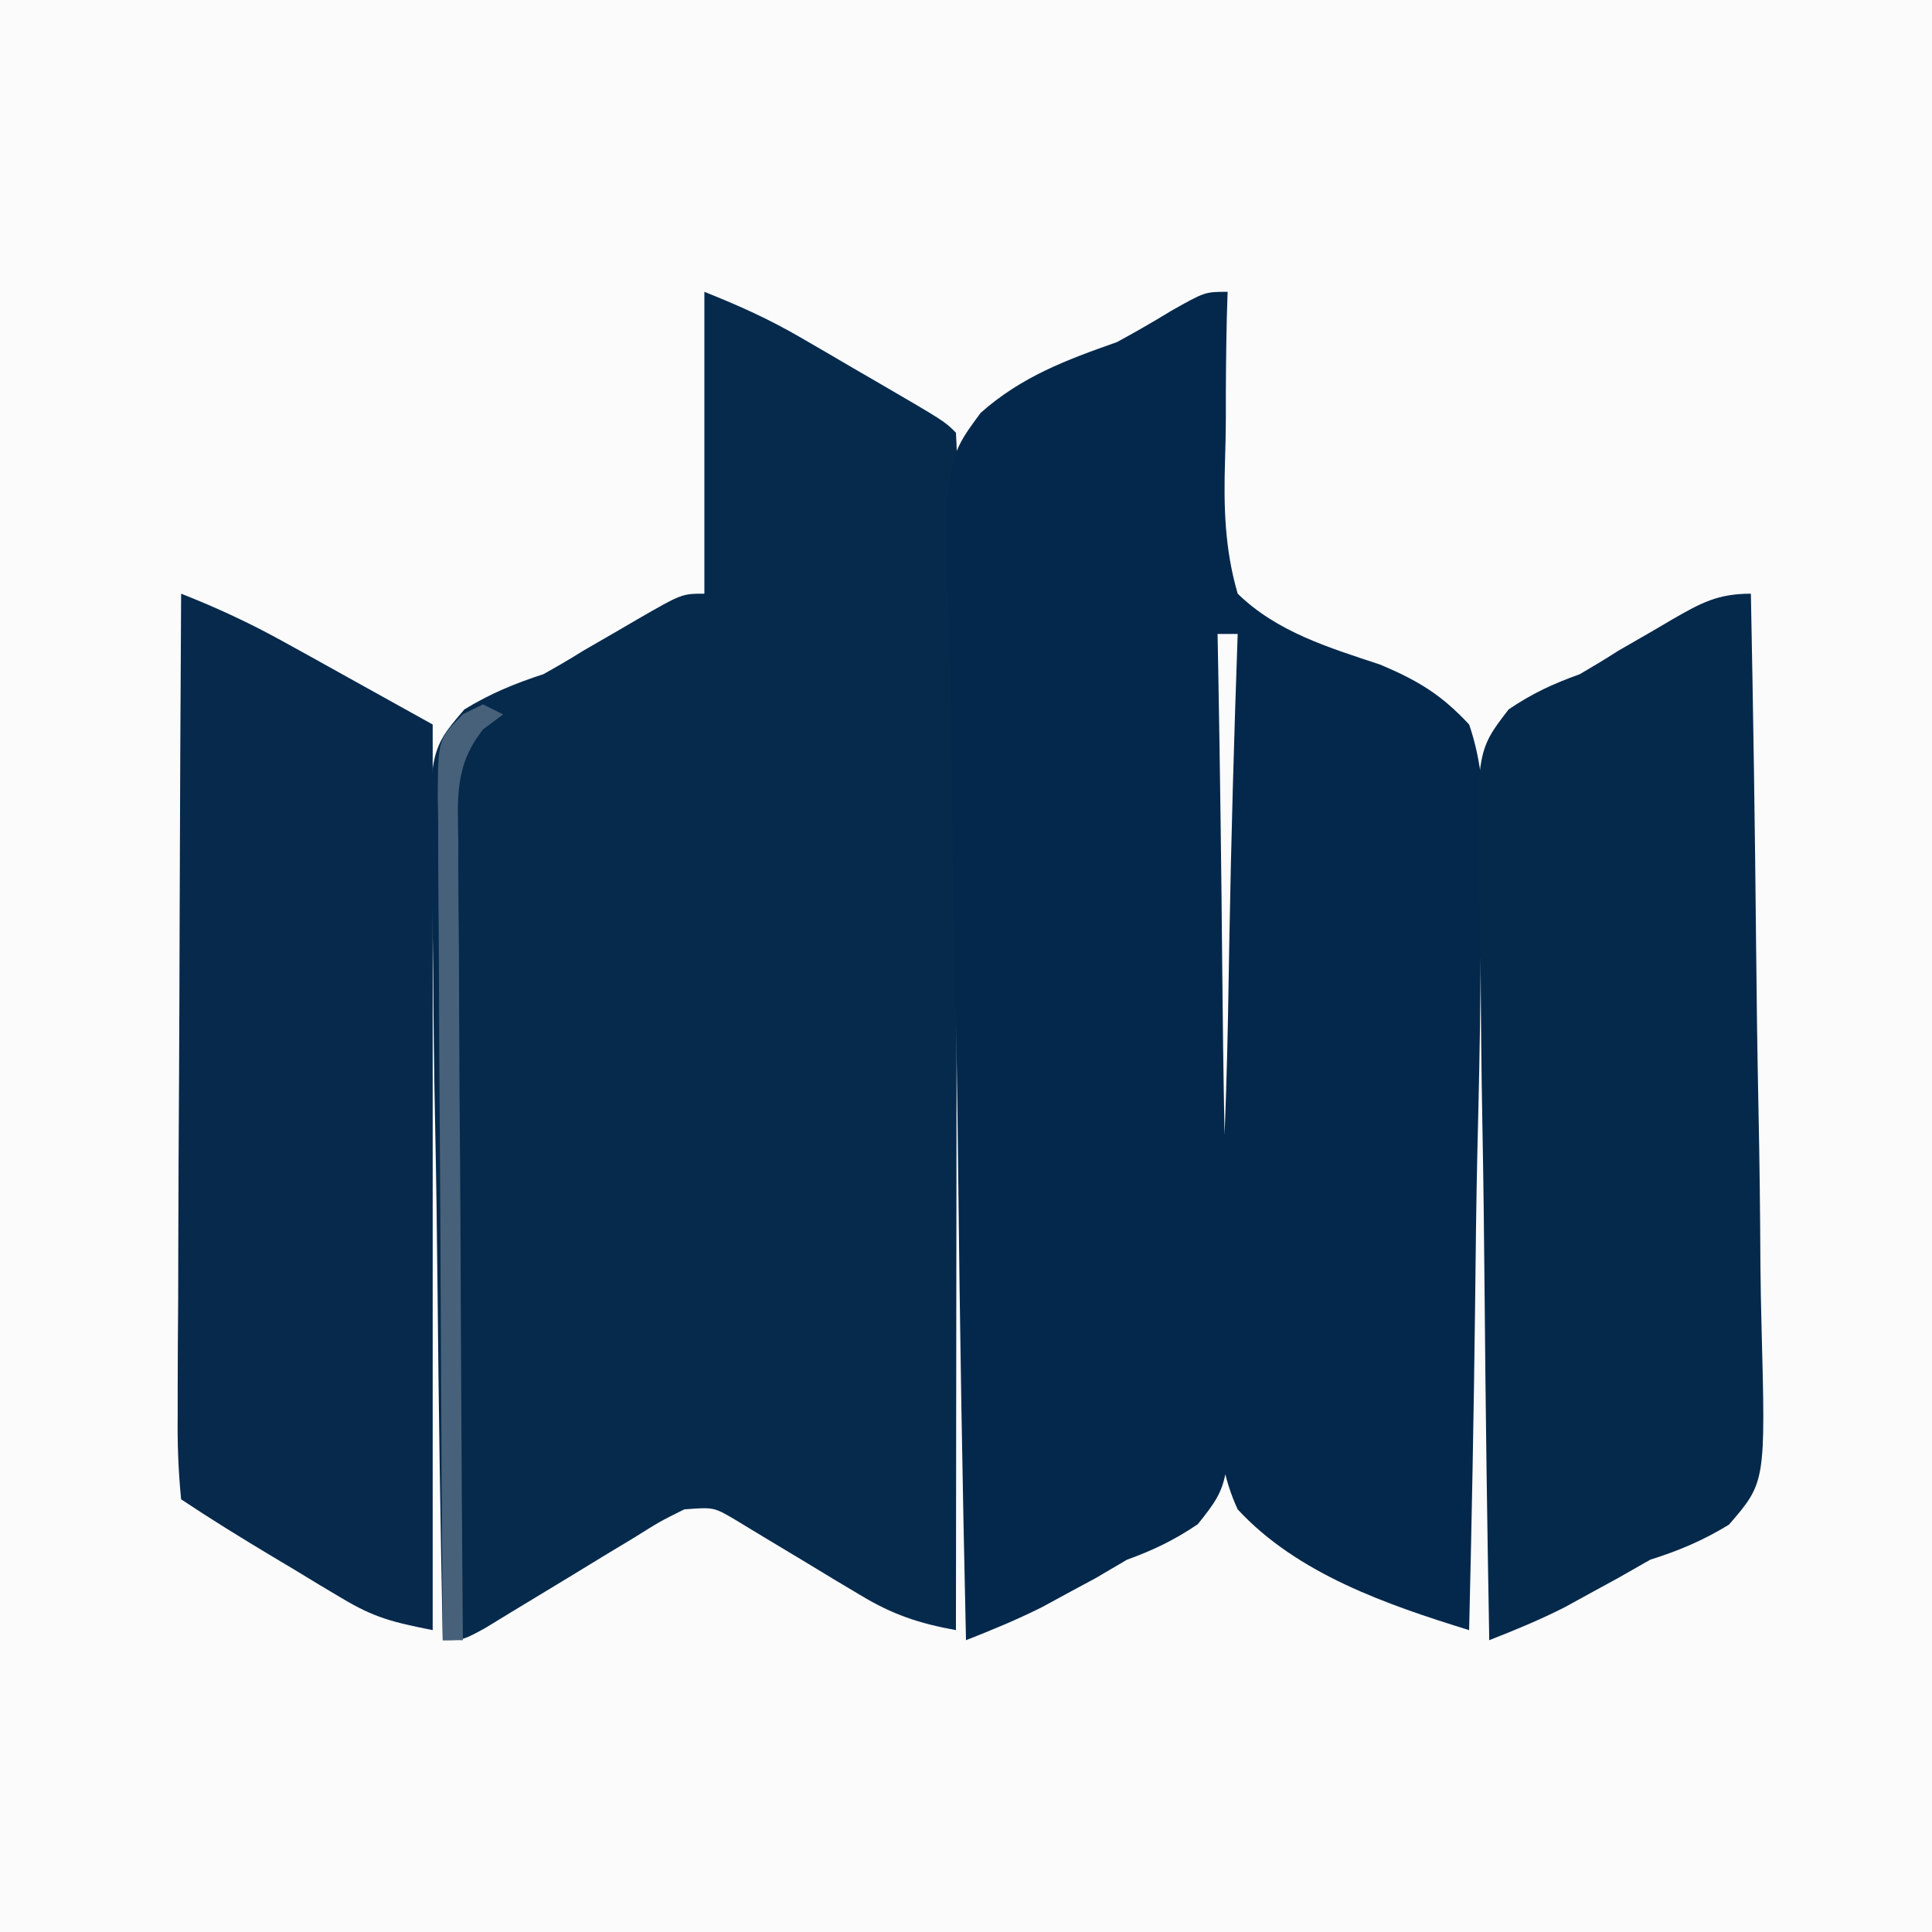
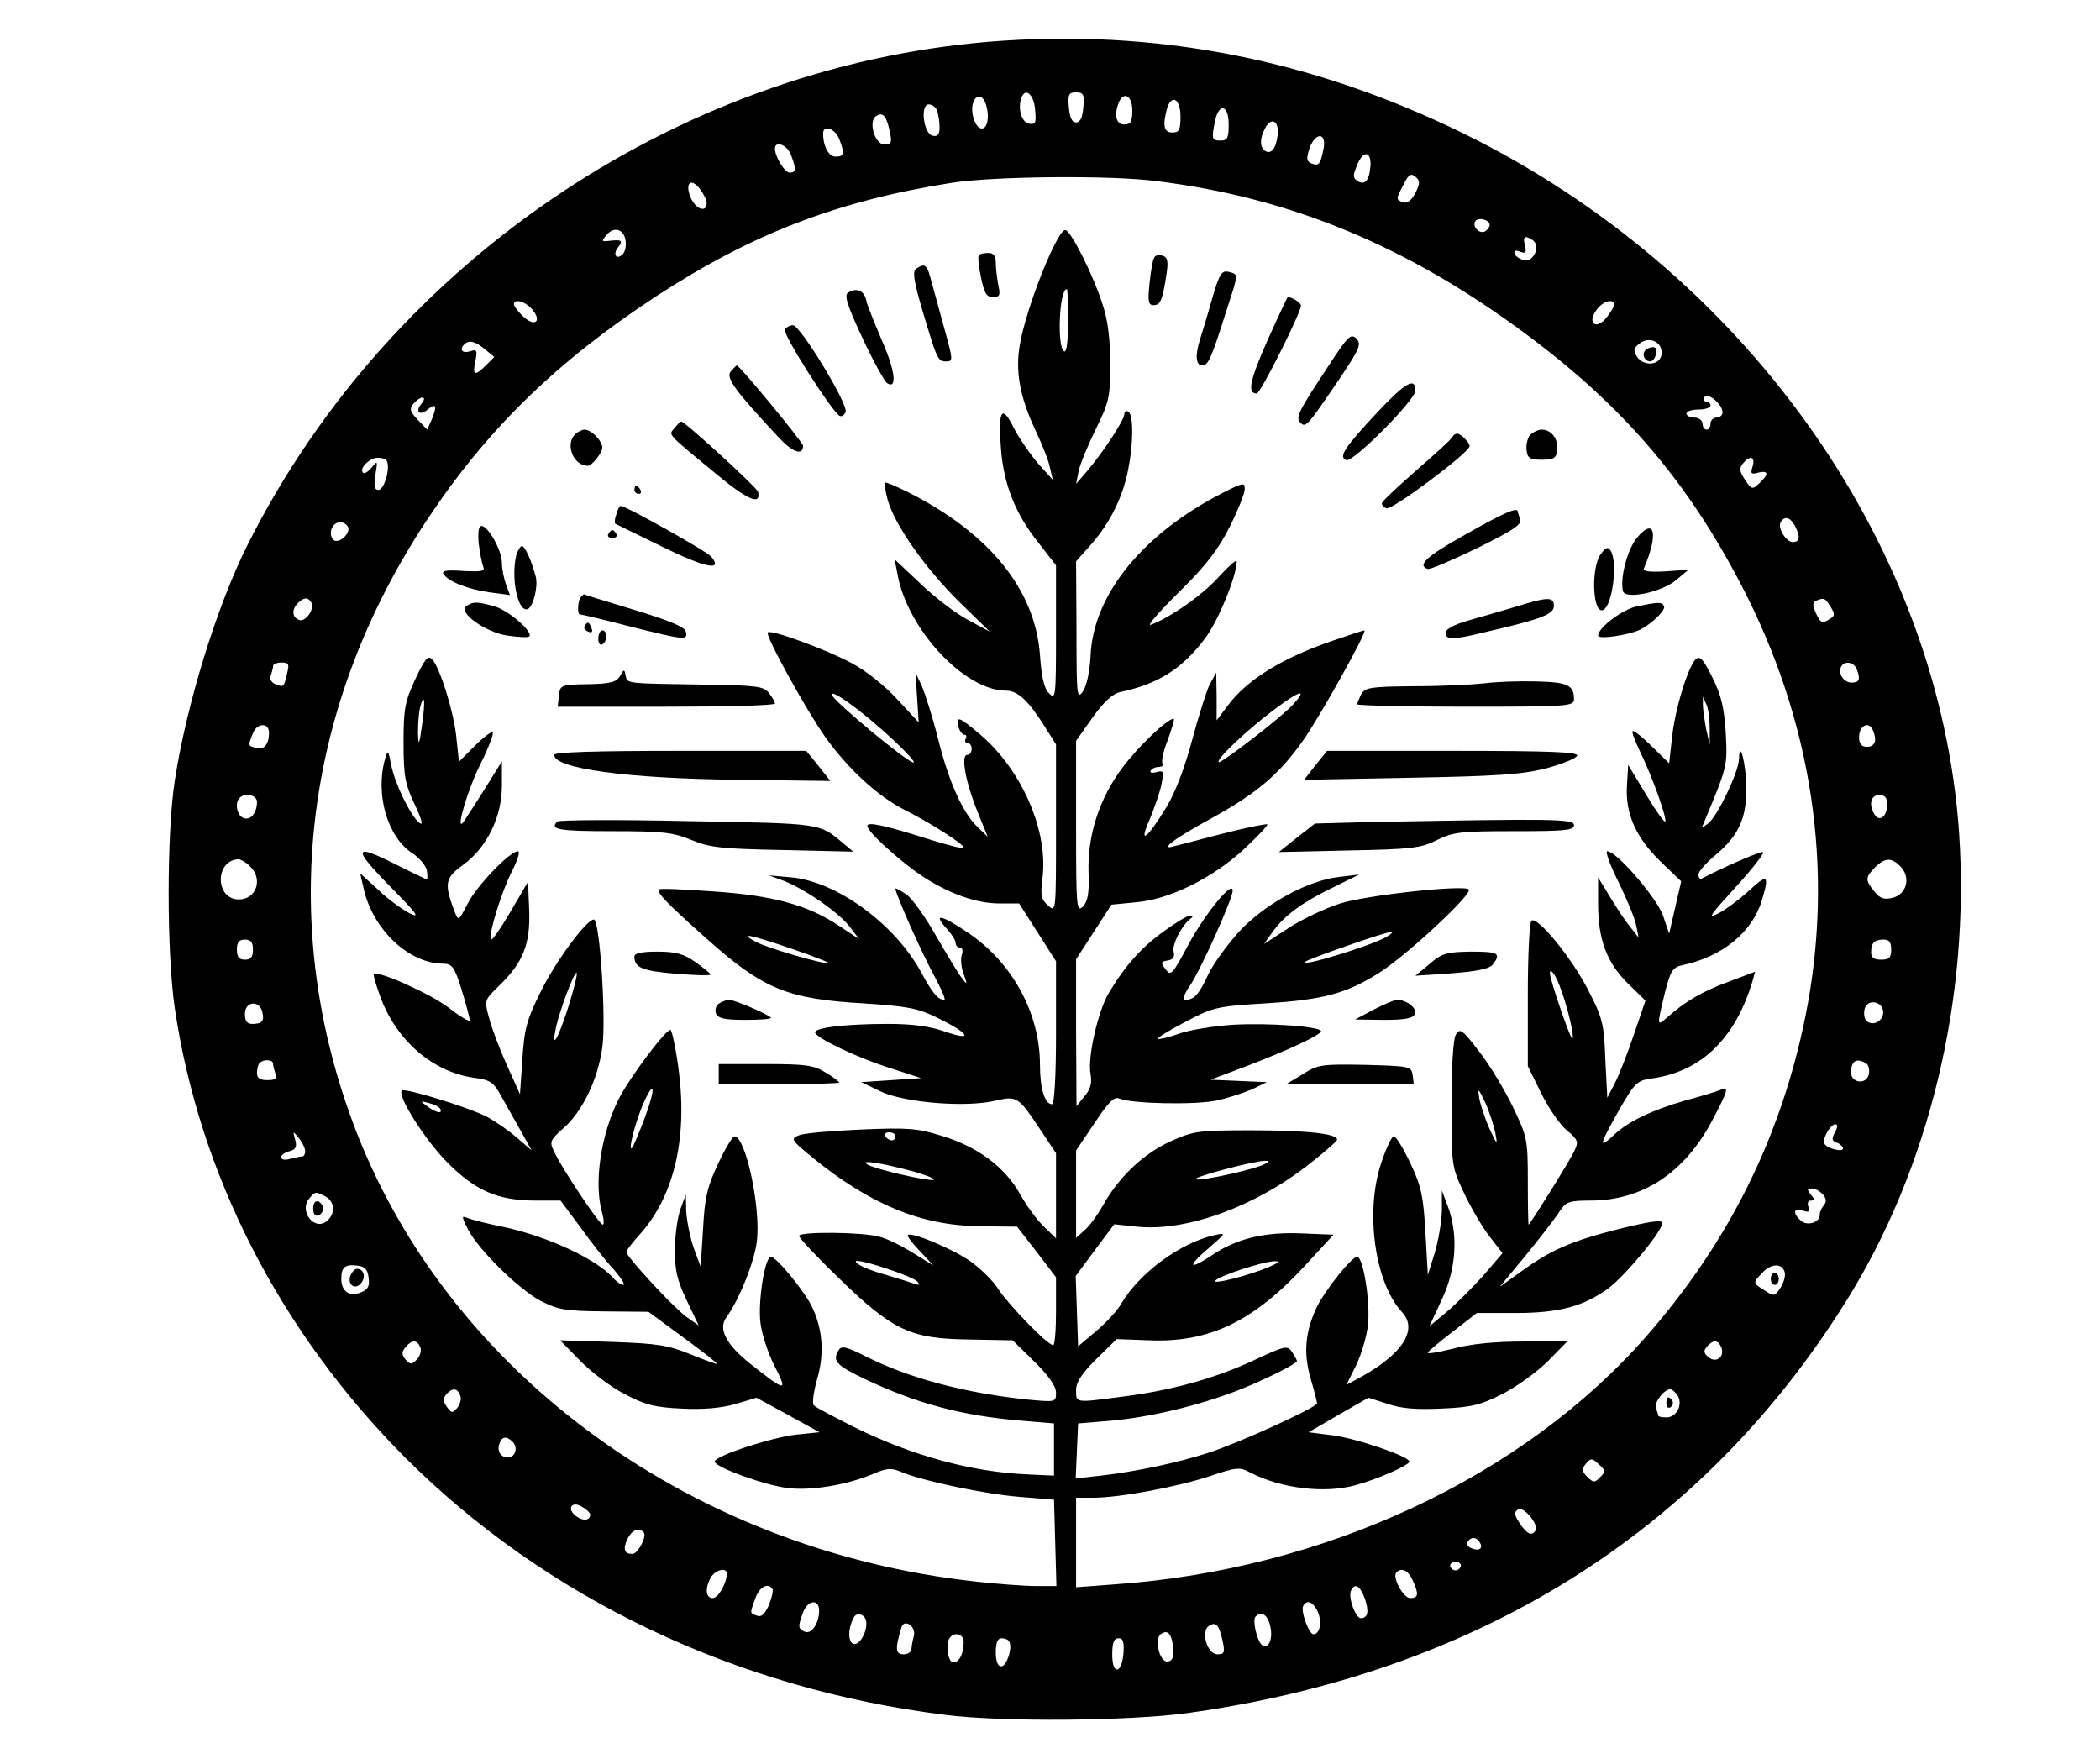
- <svg xmlns="http://www.w3.org/2000/svg" version="1.1" width="192" height="192">
-   <path d="M0 0 C63.36 0 126.72 0 192 0 C192 63.36 192 126.72 192 192 C128.64 192 65.28 192 0 192 C0 128.64 0 65.28 0 0 Z " fill="#FBFBFC" transform="translate(0,0)" />
-   <path d="M0 0 C3.504 1.402 6.402 2.701 9.609 4.566 C10.446 5.052 11.283 5.537 12.145 6.037 C13.004 6.54 13.864 7.044 14.75 7.562 C16.063 8.323 16.063 8.323 17.402 9.1 C23.858 12.858 23.858 12.858 25 14 C25.096 15.544 25.122 17.091 25.12 18.638 C25.122 19.641 25.123 20.643 25.124 21.676 C25.119 23.34 25.119 23.34 25.114 25.037 C25.114 26.198 25.114 27.359 25.114 28.555 C25.113 32.413 25.105 36.271 25.098 40.129 C25.096 42.795 25.094 45.462 25.093 48.129 C25.09 54.443 25.082 60.758 25.072 67.073 C25.061 74.26 25.055 81.447 25.05 88.634 C25.04 103.423 25.022 118.211 25 133 C21.31 132.328 18.677 131.448 15.461 129.496 C14.633 129.003 13.806 128.51 12.953 128.002 C12.102 127.486 11.252 126.969 10.375 126.438 C8.678 125.409 6.978 124.387 5.273 123.371 C4.525 122.917 3.777 122.462 3.005 121.994 C0.925 120.778 0.925 120.778 -2 121 C-4.426 122.207 -4.426 122.207 -7.035 123.844 C-8.009 124.43 -8.983 125.017 -9.986 125.621 C-11.509 126.551 -11.509 126.551 -13.062 127.5 C-15.072 128.723 -17.083 129.942 -19.098 131.156 C-19.99 131.701 -20.882 132.246 -21.801 132.807 C-24 134 -24 134 -26 134 C-26.232 122.37 -26.409 110.74 -26.518 99.107 C-26.57 93.706 -26.641 88.306 -26.754 82.905 C-26.863 77.692 -26.923 72.48 -26.949 67.266 C-26.967 65.278 -27.003 63.289 -27.057 61.302 C-27.464 45.701 -27.464 45.701 -23.847 41.498 C-21.253 39.919 -18.878 38.938 -16 38 C-14.658 37.254 -13.33 36.482 -12.031 35.664 C-10.855 34.983 -9.678 34.304 -8.5 33.625 C-7.894 33.271 -7.288 32.916 -6.664 32.551 C-2.232 30 -2.232 30 0 30 C0 20.1 0 10.2 0 0 Z " fill="#062A4C" transform="translate(70,29)" />
-   <path d="M0 0 C-0.027 0.877 -0.055 1.755 -0.083 2.659 C-0.158 5.937 -0.184 9.209 -0.177 12.488 C-0.184 13.902 -0.21 15.316 -0.257 16.73 C-0.401 21.317 -0.295 25.55 1 30 C4.917 33.818 10.067 35.359 15.187 37.057 C18.909 38.634 21.234 40.024 24 43 C26.221 49.418 25.39 56.696 25.172 63.371 C25.149 65.379 25.132 67.387 25.12 69.395 C25.075 74.665 24.957 79.932 24.824 85.201 C24.701 90.583 24.646 95.966 24.586 101.35 C24.457 111.901 24.253 122.45 24 133 C15.86 130.484 6.916 127.41 1 121 C-1.882 114.82 -0.981 107.62 -0.66 100.992 C-0.628 99.056 -0.604 97.12 -0.587 95.183 C-0.523 90.113 -0.356 85.051 -0.167 79.983 C0.007 74.803 0.084 69.62 0.17 64.438 C0.352 54.288 0.641 44.145 1 34 C0.34 34 -0.32 34 -1 34 C-0.98 35.064 -0.96 36.128 -0.939 37.225 C-0.757 47.259 -0.622 57.293 -0.534 67.328 C-0.487 72.488 -0.423 77.646 -0.321 82.804 C-0.223 87.784 -0.169 92.762 -0.146 97.743 C-0.129 99.642 -0.097 101.541 -0.048 103.439 C0.318 118.337 0.318 118.337 -2.954 122.466 C-5.274 124.039 -7.373 125.052 -10 126 C-11.026 126.603 -12.052 127.207 -13.109 127.828 C-13.981 128.297 -14.852 128.767 -15.75 129.25 C-16.632 129.73 -17.513 130.209 -18.422 130.703 C-20.907 131.953 -23.413 132.983 -26 134 C-26.351 118.51 -26.615 103.021 -26.777 87.528 C-26.854 80.334 -26.96 73.141 -27.132 65.948 C-27.282 59.676 -27.378 53.405 -27.411 47.131 C-27.431 43.81 -27.484 40.495 -27.586 37.175 C-28.181 16.949 -28.181 16.949 -24.542 12.028 C-20.517 8.45 -16.025 6.762 -11 5 C-9.206 4.02 -7.428 3.009 -5.688 1.938 C-2.263 0 -2.263 0 0 0 Z " fill="#04284B" transform="translate(122,29)" />
-   <path d="M0 0 C0.232 11.63 0.409 23.26 0.518 34.893 C0.57 40.294 0.641 45.694 0.754 51.095 C0.863 56.308 0.923 61.52 0.949 66.734 C0.967 68.722 1.003 70.711 1.057 72.698 C1.465 88.307 1.465 88.307 -2.18 92.52 C-4.769 94.097 -7.119 95.091 -10 96 C-11.058 96.603 -12.117 97.207 -13.207 97.828 C-14.067 98.297 -14.927 98.767 -15.812 99.25 C-16.685 99.73 -17.558 100.209 -18.457 100.703 C-20.928 101.963 -23.42 102.987 -26 104 C-26.209 92.369 -26.368 80.739 -26.466 69.107 C-26.513 63.706 -26.577 58.306 -26.679 52.905 C-26.777 47.692 -26.831 42.48 -26.854 37.266 C-26.871 35.278 -26.903 33.29 -26.952 31.302 C-27.318 15.709 -27.318 15.709 -24.071 11.498 C-21.74 9.916 -19.643 8.946 -17 8 C-15.706 7.247 -14.424 6.473 -13.164 5.664 C-11.986 4.981 -10.807 4.301 -9.625 3.625 C-9.023 3.271 -8.421 2.916 -7.801 2.551 C-4.978 0.93 -3.312 0 0 0 Z " fill="#05294B" transform="translate(174,59)" />
-   <path d="M0 0 C3.571 1.4 6.893 2.952 10.25 4.812 C11.121 5.293 11.993 5.774 12.891 6.27 C13.917 6.841 14.943 7.412 16 8 C20.455 10.475 20.455 10.475 25 13 C25 42.7 25 72.4 25 103 C20.965 102.193 19.192 101.765 15.898 99.785 C15.161 99.346 14.424 98.907 13.664 98.455 C12.531 97.766 12.531 97.766 11.375 97.062 C10.612 96.607 9.849 96.151 9.062 95.682 C5.996 93.844 2.975 91.983 0 90 C-0.286 87.099 -0.378 84.413 -0.341 81.511 C-0.341 80.633 -0.341 79.755 -0.342 78.85 C-0.34 75.939 -0.316 73.028 -0.293 70.117 C-0.287 68.102 -0.283 66.087 -0.28 64.072 C-0.269 58.762 -0.239 53.452 -0.206 48.142 C-0.175 42.726 -0.162 37.31 -0.146 31.895 C-0.114 21.263 -0.063 10.631 0 0 Z " fill="#06294C" transform="translate(18,59)" />
-   <path d="M0 0 C0.66 0.33 1.32 0.66 2 1 C1.024 1.726 1.024 1.726 0.028 2.467 C-2.802 6.002 -2.531 9.198 -2.454 13.532 C-2.455 14.391 -2.455 15.25 -2.456 16.135 C-2.453 18.971 -2.422 21.805 -2.391 24.641 C-2.383 26.608 -2.377 28.575 -2.373 30.542 C-2.358 35.718 -2.319 40.893 -2.275 46.068 C-2.234 51.35 -2.215 56.632 -2.195 61.914 C-2.152 72.276 -2.084 82.638 -2 93 C-2.66 93 -3.32 93 -4 93 C-4.093 81.317 -4.164 69.635 -4.207 57.952 C-4.228 52.527 -4.257 47.103 -4.302 41.678 C-4.345 36.446 -4.369 31.214 -4.38 25.981 C-4.387 23.982 -4.401 21.983 -4.423 19.985 C-4.452 17.19 -4.456 14.397 -4.454 11.602 C-4.468 10.772 -4.483 9.941 -4.498 9.085 C-4.457 3.459 -4.457 3.459 -1.972 0.962 C-1.321 0.645 -0.67 0.327 0 0 Z " fill="#47617A" transform="translate(48,70)" />
+ <svg xmlns="http://www.w3.org/2000/svg" version="1.0" width="523pt" height="434pt" viewBox="0 0 523 434" preserveAspectRatio="xMidYMid meet">
+   <g transform="translate(0,434) scale(0.1,-0.1)" fill="#000000" stroke="none">
+     <path d="M2504 4239 c-791 -50 -1529 -541 -1888 -1257 -77 -154 -152 -398 -181 -588 -20 -132 -20 -424 0 -563 61 -415 261 -806 573 -1120 351 -351 824 -577 1347 -642 142 -18 454 -15 598 4 721 99 1282 448 1642 1022 210 334 312 759 284 1172 -49 704 -516 1374 -1201 1724 -378 192 -766 274 -1174 248z m74 -173 c3 -32 1 -37 -15 -34 -19 3 -29 38 -19 65 10 26 31 8 34 -31z m120 7 c-2 -26 -8 -38 -18 -38 -10 0 -16 12 -18 38 -3 32 0 37 18 37 18 0 21 -5 18 -37z m-244 11 c11 -29 7 -64 -9 -64 -16 0 -30 42 -21 65 7 20 22 19 30 -1z m366 -19 c0 -28 -4 -35 -20 -35 -20 0 -26 22 -14 54 12 30 34 18 34 -19z m120 -15 c0 -33 -3 -40 -20 -40 -21 0 -25 16 -14 58 11 39 34 27 34 -18z m-606 14 c3 -9 6 -27 6 -41 0 -18 -5 -24 -17 -21 -23 4 -32 78 -10 78 8 0 18 -7 21 -16z m726 -34 c0 -33 -3 -40 -20 -40 -22 0 -23 3 -14 49 10 46 34 40 34 -9z m-844 -18 c6 -27 4 -32 -13 -32 -25 0 -41 59 -21 71 17 11 26 0 34 -39z m966 -8 c-4 -34 -16 -49 -31 -40 -14 9 -14 32 0 57 15 29 35 18 31 -17z m-1092 -10 c14 -36 13 -44 -9 -44 -17 0 -31 25 -31 58 0 22 30 12 40 -14z m1206 -26 c-8 -38 -11 -42 -30 -35 -12 5 -13 12 -5 37 15 42 44 41 35 -2z m-1326 -14 c13 -34 13 -44 -3 -44 -13 0 -37 40 -37 60 0 21 31 9 40 -16z m1443 -29 c-3 -35 -14 -47 -32 -36 -12 8 -12 14 -1 40 15 38 36 35 33 -4z m112 -66 c-10 -18 -20 -26 -30 -23 -19 7 -19 8 1 45 12 25 18 28 29 19 12 -10 12 -16 0 -41z m-645 30 c335 -41 628 -163 923 -383 238 -177 397 -362 531 -618 180 -343 236 -715 162 -1081 -61 -300 -191 -561 -395 -794 -308 -352 -803 -583 -1328 -619 l-93 -7 0 112 0 111 44 0 c64 0 209 27 290 54 66 22 73 23 101 8 76 -39 184 -52 260 -31 56 15 135 50 135 59 0 13 -138 60 -196 66 l-55 7 74 43 75 43 47 -15 c34 -12 71 -15 135 -12 75 3 98 9 153 37 35 18 86 55 113 82 l48 49 -109 -1 c-71 0 -134 -6 -177 -18 -37 -9 -65 -14 -62 -9 3 4 31 28 64 53 l58 45 96 0 c108 0 169 16 231 61 42 31 135 143 135 163 0 9 -32 4 -109 -15 -119 -30 -169 -52 -246 -108 l-50 -36 66 80 c36 44 73 92 83 108 16 24 24 27 76 27 131 0 235 69 304 199 41 78 43 86 19 76 -10 -4 -49 -16 -87 -26 -82 -24 -142 -52 -178 -87 -38 -35 -35 -24 14 63 41 71 44 74 87 80 120 18 204 101 246 243 l6 22 -66 -25 c-66 -24 -109 -50 -152 -88 -27 -24 -27 -24 -7 59 14 56 20 65 43 70 100 21 175 82 199 162 19 63 14 67 -32 24 -24 -22 -59 -48 -77 -57 -28 -15 -20 -4 44 66 42 46 72 85 68 87 -7 2 -91 -34 -153 -66 -5 -2 -8 3 -8 10 0 8 20 30 44 50 56 47 76 91 75 165 0 60 -17 125 -18 73 -1 -33 -53 -141 -76 -160 -17 -13 -18 -13 -12 0 60 143 59 142 55 224 -4 63 -11 94 -33 138 -22 45 -31 55 -41 47 -19 -16 -53 -126 -60 -197 l-7 -63 -43 42 c-24 24 -46 41 -48 38 -3 -2 7 -27 20 -54 29 -59 67 -166 61 -171 -2 -3 -24 28 -48 68 l-44 73 -3 -50 c-5 -70 22 -131 83 -190 l52 -50 -15 -65 -15 -65 -15 44 c-15 44 -116 161 -139 161 -6 0 7 -35 28 -77 21 -43 41 -91 44 -108 l6 -30 -23 29 c-13 16 -35 50 -50 75 l-28 46 0 -66 c0 -89 22 -147 74 -198 l44 -43 -28 -82 c-15 -45 -36 -99 -47 -121 l-20 -39 -5 96 c-3 88 -7 103 -42 171 -41 81 -128 187 -142 174 -5 -5 -9 -88 -9 -185 l0 -177 33 -67 c18 -37 47 -79 64 -93 28 -23 30 -29 19 -51 -10 -23 -111 -184 -114 -184 -1 0 -2 48 -2 107 0 104 -1 111 -37 186 -21 43 -58 105 -84 138 -42 55 -48 59 -58 43 -7 -12 -11 -79 -11 -174 0 -154 0 -155 32 -223 18 -38 47 -87 64 -108 l31 -40 -48 -56 c-27 -30 -68 -71 -92 -91 l-42 -35 31 67 c36 76 41 161 15 231 l-15 40 0 -51 c-1 -28 -9 -75 -18 -105 l-17 -54 -6 105 c-5 90 -10 115 -37 172 -18 38 -36 68 -42 68 -5 0 -19 -30 -31 -66 -41 -122 -16 -298 51 -371 41 -43 4 -103 -99 -161 l-39 -21 24 48 c13 26 27 73 30 102 6 57 -12 169 -27 169 -14 0 -78 -81 -100 -124 -30 -63 -34 -116 -16 -179 9 -30 16 -58 16 -62 0 -10 -195 -99 -270 -123 -77 -25 -181 -47 -268 -57 l-63 -7 3 68 3 69 85 7 c117 11 265 50 371 100 49 22 89 44 89 48 0 3 -6 14 -13 24 -11 16 -18 14 -97 -23 -97 -45 -207 -75 -330 -90 -113 -15 -110 -15 -110 17 0 20 14 41 50 77 l51 50 82 -3 c149 -6 259 47 388 187 l70 76 -73 3 c-96 5 -167 -12 -228 -53 -61 -41 -65 -30 -7 19 41 36 41 36 12 30 -85 -19 -186 -93 -232 -170 -10 -18 -39 -49 -63 -69 l-45 -38 -3 88 -3 87 48 65 48 64 56 -6 c123 -13 296 50 431 157 37 29 68 56 68 60 0 15 -79 23 -215 23 -133 0 -143 -2 -201 -28 -67 -31 -127 -88 -166 -157 -14 -25 -35 -54 -47 -64 l-21 -19 0 109 0 109 46 68 c35 53 49 67 62 61 31 -13 188 -16 241 -5 28 6 68 19 89 28 l37 18 -70 3 -70 3 90 34 c104 40 184 77 185 87 0 11 -127 21 -218 16 -48 -3 -109 -13 -135 -22 -27 -10 -51 -15 -53 -13 -3 2 28 21 68 42 68 36 79 39 197 46 149 9 206 25 290 79 69 45 230 195 219 205 -12 12 -253 -14 -320 -35 -35 -11 -93 -38 -127 -60 l-63 -41 22 31 c29 40 72 72 150 110 l65 32 -50 -6 c-79 -9 -184 -67 -248 -135 -30 -33 -65 -81 -78 -108 -23 -50 -35 -63 -57 -63 -8 0 -3 15 14 39 27 42 104 213 104 233 0 27 -69 -58 -110 -134 -40 -75 -44 -80 -57 -62 -13 17 -12 19 5 22 14 2 18 9 15 22 -5 17 21 67 42 82 7 5 6 8 -1 8 -6 0 -35 -17 -65 -39 -55 -39 -97 -86 -137 -153 -27 -44 -54 -161 -46 -203 4 -22 0 -38 -15 -55 l-20 -25 -1 183 0 183 44 68 44 68 62 6 c83 7 192 61 270 134 33 31 59 58 56 60 -2 2 -57 -9 -122 -26 -64 -17 -119 -31 -121 -31 -17 0 22 27 104 72 114 63 168 109 227 192 41 57 163 276 154 276 -3 0 -36 -11 -74 -24 -128 -43 -218 -98 -266 -163 l-28 -37 0 60 -1 59 -16 -29 c-8 -16 -28 -79 -44 -139 -18 -68 -42 -131 -64 -167 -49 -81 -71 -96 -41 -29 12 30 26 69 29 88 6 30 5 33 -13 28 -11 -3 -18 -1 -14 4 3 5 12 9 20 9 8 0 13 4 9 9 -3 6 3 33 14 60 10 28 17 51 14 51 -16 0 -88 -69 -127 -121 -58 -77 -88 -169 -85 -262 2 -52 -2 -72 -14 -85 -16 -15 -17 -1 -17 198 l0 215 41 58 c27 38 50 59 67 63 96 20 156 58 213 134 33 43 79 156 79 192 0 6 -20 -12 -44 -38 -40 -45 -121 -102 -170 -120 -11 -4 21 33 71 82 68 67 98 107 126 163 20 40 37 82 37 93 0 17 -4 16 -52 -8 -201 -102 -326 -255 -332 -408 -2 -39 -10 -75 -19 -88 -15 -21 -16 -11 -16 150 l-1 174 39 44 c47 54 78 118 91 186 13 66 13 135 0 143 -5 3 -10 0 -10 -7 0 -14 -53 -95 -94 -143 l-26 -30 6 30 c3 17 22 63 42 104 34 69 37 81 37 165 0 62 -6 109 -19 148 -23 72 -77 180 -92 185 -19 6 -98 -191 -114 -285 -12 -67 0 -131 39 -214 16 -34 33 -76 36 -93 l7 -30 -36 40 c-19 22 -47 62 -61 89 -30 61 -40 45 -32 -53 7 -88 36 -161 92 -231 l45 -58 0 -168 c0 -160 -1 -167 -17 -151 -13 12 -19 41 -23 96 -12 163 -126 303 -328 405 -30 15 -56 26 -58 24 -2 -2 1 -22 7 -44 18 -62 93 -169 177 -252 l77 -75 -54 29 c-30 16 -83 56 -118 90 l-65 61 7 -36 c24 -137 167 -291 270 -291 29 0 55 -23 96 -88 l29 -46 0 -210 c0 -209 0 -209 -20 -191 -17 15 -19 26 -14 66 16 117 -50 270 -154 359 -53 45 -62 49 -55 20 3 -11 10 -20 15 -20 5 0 6 -4 3 -10 -3 -5 -1 -10 4 -10 6 0 11 -7 11 -15 0 -8 -5 -15 -11 -15 -17 0 -4 -69 26 -143 l25 -61 -25 24 c-37 35 -72 112 -99 221 -13 52 -32 111 -40 130 l-16 34 4 -62 4 -62 -54 58 c-30 33 -79 72 -114 90 -63 34 -200 84 -208 76 -7 -7 96 -194 143 -260 56 -79 130 -147 196 -181 66 -33 149 -86 149 -95 0 -4 -39 6 -87 21 -110 35 -153 44 -153 33 0 -14 79 -86 134 -123 67 -45 137 -70 195 -70 l49 0 46 -72 46 -72 0 -178 c0 -108 -4 -178 -10 -178 -18 0 -30 39 -30 98 0 128 -68 254 -179 329 -66 45 -90 50 -53 10 12 -13 22 -29 22 -35 0 -7 5 -12 11 -12 6 0 8 -8 4 -19 -3 -10 -1 -31 5 -47 10 -27 9 -28 -5 -9 -9 11 -37 58 -63 103 -26 46 -59 93 -74 104 -16 11 -28 17 -28 15 0 -13 66 -161 95 -214 19 -35 31 -63 27 -63 -16 0 -30 17 -57 67 -65 121 -211 228 -325 238 l-55 5 38 -14 c55 -22 139 -81 164 -115 l23 -30 -53 35 c-76 50 -162 74 -311 84 -72 5 -132 8 -134 5 -8 -7 17 -33 117 -122 142 -127 202 -151 393 -162 108 -7 134 -12 181 -35 80 -39 94 -60 23 -36 -39 14 -82 20 -144 20 -104 0 -182 -9 -182 -21 0 -13 106 -64 190 -90 l74 -24 -74 -5 -75 -5 50 -24 c59 -27 211 -40 285 -22 53 12 56 10 110 -71 l40 -60 0 -106 0 -106 -30 29 c-17 16 -44 53 -60 82 -38 67 -105 117 -194 144 -60 19 -84 21 -200 16 -72 -3 -142 -9 -155 -14 -23 -9 -22 -11 34 -57 143 -116 269 -168 414 -170 l94 -1 49 -63 48 -63 0 -85 c0 -46 -3 -84 -7 -84 -14 0 -107 96 -135 137 -14 23 -47 55 -73 73 -45 31 -146 73 -154 64 -3 -2 11 -20 30 -40 l34 -36 -50 31 c-27 17 -65 36 -85 41 -43 12 -200 13 -200 2 0 -5 45 -53 100 -106 134 -130 177 -150 323 -152 l109 -2 54 -53 c36 -35 54 -62 54 -77 0 -24 -1 -24 -67 -18 -157 16 -298 53 -407 108 -47 24 -61 27 -67 16 -17 -27 -7 -38 64 -72 128 -61 243 -92 389 -104 l83 -7 0 -65 0 -65 -65 3 c-141 6 -290 47 -435 119 -49 25 -94 48 -98 53 -5 4 -1 33 8 65 19 65 14 128 -15 185 -21 40 -87 120 -100 120 -15 0 -33 -112 -26 -165 3 -27 19 -76 35 -107 34 -66 29 -65 -61 6 -60 48 -80 87 -59 115 32 44 70 139 76 190 10 84 -28 261 -56 261 -4 0 -23 -30 -40 -67 -27 -57 -34 -84 -38 -163 l-6 -95 -18 49 c-9 27 -17 68 -18 90 l-1 41 -13 -35 c-7 -19 -14 -64 -14 -100 -1 -52 5 -77 29 -128 l30 -63 -30 21 c-31 22 -150 150 -150 162 0 4 14 22 30 40 87 94 122 238 101 407 -7 56 -17 103 -21 106 -9 5 -102 -118 -129 -172 -45 -89 -62 -209 -42 -281 5 -17 6 -32 2 -32 -8 0 -103 142 -121 182 -12 24 -10 29 23 58 47 41 86 121 97 201 10 68 -6 319 -21 319 -18 0 -93 -101 -131 -177 -36 -72 -42 -94 -47 -170 l-6 -88 -33 73 c-18 40 -38 93 -44 117 -12 44 -12 44 25 80 60 58 78 104 75 188 l-3 71 -45 -77 c-25 -42 -46 -72 -48 -67 -5 15 27 120 54 172 13 26 20 48 14 48 -20 0 -102 -85 -125 -130 -23 -44 -23 -45 -33 -20 -26 69 -24 83 20 115 60 43 98 120 98 198 l0 61 -46 -74 c-26 -41 -49 -77 -52 -80 -17 -17 14 87 45 148 20 40 33 75 30 78 -3 3 -23 -12 -45 -34 l-39 -39 -6 56 c-5 62 -41 179 -61 199 -10 11 -18 1 -42 -50 -26 -56 -29 -74 -29 -158 0 -83 4 -103 28 -154 18 -38 22 -54 11 -45 -22 18 -61 98 -70 145 -7 36 -8 37 -15 14 -25 -88 6 -195 68 -235 17 -11 33 -30 36 -42 2 -13 2 -23 0 -23 -2 0 -35 16 -73 35 -110 56 -114 45 -20 -51 67 -68 78 -82 51 -69 -18 9 -54 35 -78 58 l-46 42 8 -35 c22 -104 113 -190 199 -190 22 0 28 -8 46 -66 11 -36 20 -70 20 -75 0 -5 -24 9 -52 31 -46 35 -177 94 -187 84 -2 -1 5 -26 15 -53 39 -111 132 -191 234 -205 42 -6 49 -10 70 -49 13 -23 35 -62 49 -87 l25 -45 -37 32 c-21 18 -54 41 -75 52 -47 24 -204 72 -211 65 -13 -12 58 -124 114 -180 70 -70 125 -94 220 -94 l61 0 50 -67 c27 -38 64 -85 83 -105 18 -21 29 -38 23 -38 -5 0 -15 7 -22 14 -39 48 -165 107 -279 131 -36 7 -74 17 -85 21 -17 7 -17 6 -1 -27 27 -52 125 -148 180 -178 45 -23 61 -26 160 -27 l110 -1 87 -64 c48 -35 86 -65 84 -66 -1 -1 -31 10 -66 24 -56 23 -83 27 -195 31 l-130 4 49 -50 c27 -28 77 -66 110 -83 51 -27 75 -34 142 -37 55 -3 98 1 135 11 l53 16 79 -43 78 -43 -59 -6 c-61 -7 -202 -53 -202 -67 0 -14 127 -60 183 -66 58 -7 147 8 211 35 35 15 45 16 71 5 52 -22 207 -55 295 -62 l85 -7 3 -107 3 -108 -51 0 c-28 0 -94 5 -148 11 -729 79 -1345 542 -1565 1176 -172 493 -104 1011 193 1463 151 229 323 397 574 562 239 156 452 238 738 283 103 16 395 19 508 4z m-1120 -55 c0 -24 -26 -16 -39 12 -16 36 -2 53 21 25 10 -13 18 -29 18 -37z m1950 -54 c0 -5 -5 -12 -11 -16 -14 -8 -33 11 -25 25 7 11 36 4 36 -9z m-2152 -39 c2 -13 -1 -28 -7 -34 -16 -16 -26 0 -11 18 13 16 8 19 -25 15 -17 -2 -17 0 -5 14 18 23 44 16 48 -13z m2259 1 c20 -13 4 -54 -20 -50 -11 2 -22 9 -25 16 -2 8 2 10 14 5 14 -5 16 -2 12 15 -6 23 -1 27 19 14z m-1157 -203 c0 -51 -4 -78 -10 -74 -18 11 -12 155 7 155 2 0 3 -36 3 -81z m-1336 32 c27 -30 9 -47 -20 -20 -13 12 -24 26 -24 31 0 15 27 8 44 -11z m2696 10 c0 -5 -9 -19 -19 -32 -26 -32 -49 -14 -25 19 15 22 44 30 44 13z m118 -124 c-4 -28 -46 -30 -62 -4 -9 15 -7 21 8 32 25 19 58 2 54 -28z m-2930 13 l23 -19 -21 -21 c-28 -28 -34 -25 -26 11 5 27 4 30 -14 24 -19 -6 -27 5 -13 18 11 11 27 7 51 -13z m3082 -157 c0 -7 -7 -13 -15 -13 -8 0 -15 -7 -15 -15 0 -8 -4 -15 -10 -15 -5 0 -10 7 -10 15 0 8 -9 15 -20 15 -11 0 -20 5 -20 10 0 6 14 10 30 10 17 0 30 5 30 10 0 6 -5 10 -11 10 -5 0 -7 5 -4 11 8 13 45 -18 45 -38z m-3240 22 c-17 -20 -5 -32 15 -15 21 17 24 10 11 -23 l-12 -27 -24 25 c-19 20 -21 27 -10 40 7 8 17 15 22 15 6 0 5 -7 -2 -15z m-87 -142 c10 -17 -6 -73 -20 -73 -11 0 -12 9 -8 38 6 35 5 36 -9 18 -9 -11 -19 -17 -22 -13 -10 10 16 37 37 37 10 0 20 -3 22 -7z m3402 -14 c-6 -19 -4 -21 14 -16 26 6 27 -4 2 -27 -17 -16 -19 -15 -35 9 -14 21 -15 29 -5 41 17 21 31 17 24 -7z m105 -148 c14 -27 13 -41 -5 -41 -17 0 -39 36 -30 50 10 16 23 12 35 -9z m-3604 -2 c10 -16 -23 -46 -36 -33 -6 6 -8 18 -4 27 7 19 29 22 40 6z m-91 -189 c10 -16 -14 -50 -30 -44 -18 7 -19 26 -3 42 15 15 25 15 33 2z m3784 -11 c11 -18 11 -23 -1 -30 -20 -13 -24 -11 -36 15 -8 19 -8 26 1 30 20 8 22 7 36 -15z m-3844 -166 c-8 -35 -8 -35 -29 -27 -10 4 -15 13 -12 21 3 8 6 19 6 24 0 5 9 9 21 9 18 0 20 -4 14 -27z m3909 11 c10 -26 7 -34 -13 -34 -20 0 -35 25 -25 41 9 14 31 10 38 -7z m-2400 -176 c33 -31 57 -57 51 -57 -15 0 -198 152 -203 168 -6 19 78 -42 152 -111z m995 86 c-31 -33 -179 -147 -184 -142 -7 7 74 83 140 132 64 48 83 52 44 10z m-2168 -50 c-7 -51 -9 -53 -10 -19 0 22 2 50 5 63 11 41 14 17 5 -44z m3207 -9 l0 -40 -9 40 c-4 22 -8 49 -8 60 l0 20 9 -20 c5 -11 8 -38 8 -60z m-3588 -10 c0 -28 -12 -43 -31 -38 -22 6 -22 4 -9 37 10 26 40 27 40 1z m4000 -17 c0 -11 -8 -18 -20 -18 -14 0 -20 7 -20 24 0 26 20 40 32 22 4 -6 8 -19 8 -28z m-4030 -155 c0 -28 -16 -47 -34 -40 -16 6 -22 38 -9 50 13 14 43 7 43 -10z m4060 -7 c0 -29 -19 -44 -31 -25 -16 25 -10 49 11 49 15 0 20 -7 20 -24z m-4078 -153 c34 -31 17 -83 -27 -83 -60 0 -60 98 -1 100 5 0 18 -7 28 -17z m4113 -3 c24 -27 13 -68 -22 -76 -20 -5 -31 -2 -45 16 -23 28 -23 35 2 60 25 25 42 25 65 0z m-1285 -175 c-44 -23 -214 -75 -199 -60 8 7 201 75 214 74 6 0 -1 -6 -15 -14z m-1475 -29 c55 -19 95 -35 90 -35 -18 -2 -157 39 -184 54 -43 24 -11 17 94 -19z m-1345 -1 c0 -18 -5 -25 -20 -25 -15 0 -20 7 -20 25 0 18 5 25 20 25 15 0 20 -7 20 -25z m4080 0 c0 -20 -5 -25 -25 -25 -18 0 -25 5 -25 18 0 24 8 32 32 32 13 0 18 -7 18 -25z m-3295 -144 c-26 -81 -43 -109 -30 -48 10 44 46 139 51 134 3 -2 -7 -41 -21 -86z m2468 57 c18 -44 39 -129 33 -135 -4 -4 -56 147 -56 163 0 14 12 0 23 -28z m807 -69 c0 -23 -27 -36 -42 -21 -5 5 -7 19 -4 30 8 26 46 18 46 -9z m-4037 2 c6 -24 0 -31 -25 -31 -13 0 -18 7 -18 25 0 31 35 35 43 6z m27 -130 c0 -5 3 -16 6 -25 5 -12 0 -16 -20 -16 -19 0 -26 5 -26 18 0 10 3 22 7 25 10 10 33 8 33 -2z m3967 1 c7 -4 10 -17 7 -29 -7 -25 -44 -20 -44 6 0 29 14 37 37 23z m-3042 -138 c-14 -37 -28 -70 -31 -73 -11 -10 8 63 27 108 30 68 33 42 4 -35z m2119 -35 c6 -32 5 -32 -15 11 -11 25 -22 59 -25 75 -4 27 -3 26 15 -11 10 -22 21 -56 25 -75z m-2628 60 c8 -14 -10 -11 -32 6 -18 13 -18 14 4 8 12 -3 25 -9 28 -14z m3474 -59 c-9 -16 -8 -22 5 -26 8 -3 15 -10 15 -14 0 -10 -38 -1 -46 11 -7 11 14 49 27 49 6 0 6 -7 -1 -20z m-3810 -47 c0 -7 -3 -13 -7 -13 -5 0 -18 -3 -30 -6 -13 -4 -23 -2 -23 4 0 5 9 12 21 15 16 4 19 11 14 29 -6 22 -6 22 9 4 9 -11 16 -26 16 -33z m1470 37 c0 -5 -4 -10 -9 -10 -6 0 -13 5 -16 10 -3 6 1 10 9 10 9 0 16 -4 16 -10z m43 -87 c32 -9 55 -18 53 -21 -7 -6 -147 26 -166 38 -19 12 30 5 113 -17z m877 18 c-24 -13 -158 -43 -172 -38 -12 4 140 45 172 46 13 0 13 -1 0 -8z m1390 -76 c9 -10 9 -19 2 -27 -6 -7 -10 -17 -10 -23 1 -19 -30 -29 -46 -16 -22 19 -20 34 4 26 15 -5 18 -3 14 9 -4 9 -1 16 6 16 10 0 10 3 0 15 -10 12 -10 15 3 15 8 0 20 -7 27 -15z m-3729 -5 c23 -13 25 -43 3 -61 -31 -26 -70 25 -44 56 15 18 16 18 41 5z m1402 -181 c34 -11 67 -25 72 -31 7 -8 5 -9 -5 -6 -8 3 -40 13 -70 22 -30 8 -62 20 -70 26 -25 16 5 12 73 -11z m948 6 c-48 -21 -146 -46 -134 -34 13 13 121 48 148 48 14 0 9 -4 -14 -14z m-2243 -28 c3 -21 -2 -29 -20 -36 -28 -11 -48 3 -48 34 0 29 9 37 40 33 19 -2 26 -10 28 -31z m3526 17 c4 -9 -1 -27 -9 -40 -15 -23 -17 -23 -40 -8 -30 19 -30 19 -7 43 21 24 48 26 56 5z m-3397 -190 c3 -8 -1 -22 -9 -30 -13 -13 -16 -13 -28 0 -10 13 -10 19 0 31 16 19 29 19 37 -1z m3240 0 c9 -23 -13 -40 -32 -24 -12 10 -13 16 -4 26 15 18 28 18 36 -2z m-3141 -119 c4 -8 0 -22 -7 -31 -12 -14 -14 -14 -26 2 -9 13 -10 21 -2 31 15 17 28 17 35 -2z m3033 -2 c12 -23 -4 -53 -29 -53 -11 0 -20 2 -20 4 0 2 -3 11 -6 19 -5 14 20 47 36 47 5 0 13 -8 19 -17z m-2902 -114 c14 -14 6 -39 -12 -39 -18 0 -28 17 -21 35 6 18 18 19 33 4z m2708 -88 c-13 -14 -17 -14 -32 1 -14 14 -14 20 -3 33 12 14 15 14 32 -2 17 -15 17 -18 3 -32z m-2515 -93 c0 -15 -18 -17 -35 -4 -25 18 -11 40 15 23 11 -6 20 -15 20 -19z m2354 -40 c-9 -14 -21 -9 -39 18 -14 21 -15 28 -4 35 14 8 52 -38 43 -53z m-2221 -4 c9 -9 -14 -54 -28 -54 -20 0 -24 11 -13 36 11 23 28 31 41 18z m2082 -25 c10 -15 -1 -23 -20 -15 -9 3 -13 10 -10 16 8 13 22 13 30 -1z m-47 -60 c-2 -6 -8 -10 -13 -10 -5 0 -11 4 -13 10 -2 6 4 11 13 11 9 0 15 -5 13 -11z m-1828 -18 c0 -24 -21 -61 -35 -61 -17 0 -20 23 -5 51 11 19 40 27 40 10z m1708 -16 c16 -35 15 -45 -6 -45 -17 0 -46 53 -34 64 12 13 29 5 40 -19z m-1594 -23 c2 -4 -2 -22 -9 -39 -10 -23 -19 -31 -29 -27 -19 7 -19 4 -5 43 10 29 32 41 43 23z m1475 -23 c11 -32 8 -49 -10 -49 -13 0 -31 50 -25 67 9 22 23 15 35 -18z m-1359 -30 c0 -31 -18 -59 -35 -53 -18 7 -18 14 -5 48 11 31 40 35 40 5z m1242 -3 c11 -26 5 -56 -11 -56 -11 0 -33 59 -25 71 9 16 24 10 36 -15z m-1126 -19 c8 -23 -14 -67 -31 -61 -14 6 -13 40 2 67 7 11 23 8 29 -6z m1008 -19 c7 -33 -7 -59 -23 -43 -12 14 -22 61 -14 69 15 15 31 4 37 -26z m-888 -22 c-3 -11 -6 -27 -6 -33 0 -7 -9 -13 -20 -13 -20 0 -21 14 -5 67 7 23 37 2 31 -21z m769 -13 c6 -29 4 -33 -13 -33 -26 0 -42 58 -21 71 18 11 25 2 34 -38z m-123 -18 c2 -21 -2 -31 -13 -33 -21 -4 -36 58 -17 69 17 11 26 0 30 -36z m-522 16 c0 -30 -11 -51 -26 -51 -14 0 -20 51 -7 63 13 14 33 6 33 -12z m113 1 c10 -14 -6 -62 -19 -62 -9 0 -14 12 -14 35 0 24 5 35 14 35 8 0 17 -3 19 -8z m285 -29 c-4 -52 -28 -56 -28 -4 0 30 4 41 16 41 11 0 14 -9 12 -37z" />
+     <path d="M2438 3705 c-3 -3 -1 -28 5 -55 8 -40 14 -50 30 -50 17 0 19 5 13 31 -3 17 -6 42 -6 55 0 17 -6 24 -18 24 -10 0 -21 -2 -24 -5z" />
+     <path d="M2875 3699 c-4 -5 -9 -34 -12 -64 -5 -46 -3 -55 10 -55 17 0 22 12 32 76 5 32 3 43 -9 47 -8 3 -18 2 -21 -4z" />
+     <path d="M2282 3671 c-10 -6 -7 -29 17 -110 35 -117 37 -121 57 -121 18 0 18 2 -5 85 -11 39 -24 89 -31 113 -11 43 -16 48 -38 33z" />
+     <path d="M3019 3597 c-11 -40 -25 -85 -30 -101 -13 -41 -11 -66 5 -66 15 0 22 15 60 135 31 96 31 91 6 98 -17 4 -23 -4 -41 -66z" />
+     <path d="M2112 3611 c-10 -6 -2 -32 36 -113 27 -58 55 -108 61 -112 26 -17 21 30 -13 107 -19 45 -37 89 -38 97 -5 26 -24 35 -46 21z" />
+     <path d="M3156 3491 c-44 -100 -50 -131 -26 -131 9 0 110 201 110 219 0 7 -22 21 -33 21 -1 0 -24 -49 -51 -109z" />
+     <path d="M1955 3519 c-7 -10 115 -201 135 -214 6 -4 13 1 16 9 7 19 -113 216 -131 216 -8 0 -17 -5 -20 -11z" />
+     <path d="M3308 3428 c-76 -115 -82 -128 -69 -141 13 -13 17 -8 98 111 50 75 54 85 41 99 -14 13 -21 6 -70 -69z" />
+     <path d="M1820 3415 c-13 -16 10 -47 118 -163 36 -39 62 -48 62 -22 0 8 -158 200 -165 200 -1 0 -8 -7 -15 -15z" />
+     <path d="M3431 3314 c-84 -90 -98 -112 -78 -120 17 -6 172 150 172 173 0 35 -25 20 -94 -53z" />
+     <path d="M1680 3274 c-15 -18 -23 -10 102 -113 79 -66 114 -81 106 -46 -3 11 -182 175 -191 175 -3 0 -10 -7 -17 -16z" />
+     <path d="M1432 3258 c-25 -25 -4 -78 32 -78 10 0 36 32 36 45 0 17 -27 45 -44 45 -6 0 -17 -5 -24 -12z" />
+     <path d="M3810 3256 c-6 -8 -10 -25 -8 -38 2 -19 9 -23 38 -23 29 0 36 4 38 23 4 28 -14 52 -38 52 -10 0 -23 -7 -30 -14z" />
+     <path d="M3618 3253 c-1 -5 -41 -41 -88 -82 -47 -41 -86 -78 -88 -83 -2 -4 3 -11 11 -14 14 -5 207 139 207 155 0 9 -22 31 -31 31 -4 0 -9 -3 -11 -7z" />
+     <path d="M1580 3120 c0 -5 5 -10 11 -10 5 0 7 5 4 10 -3 6 -8 10 -11 10 -2 0 -4 -4 -4 -10z" />
+     <path d="M1535 3059 c-4 -11 -5 -21 -3 -23 1 -1 55 -27 118 -58 108 -53 152 -61 121 -24 -11 13 -212 126 -225 126 -3 0 -8 -9 -11 -21z" />
+     <path d="M3650 3009 c-97 -54 -122 -77 -94 -86 5 -2 61 22 123 52 87 43 112 59 107 71 -3 9 -6 18 -6 20 0 12 -35 -3 -130 -57z" />
+     <path d="M1192 2988 c3 -24 8 -50 11 -58 6 -13 -2 -14 -49 -12 -39 3 -54 1 -50 -7 12 -19 59 -38 114 -46 l52 -7 -10 27 c-5 14 -10 38 -10 53 0 31 -34 92 -51 92 -7 0 -9 -15 -7 -42z" />
+     <path d="M4077 3001 c-24 -29 -43 -101 -35 -133 5 -22 97 -3 133 28 l30 25 -58 -4 c-39 -2 -56 0 -53 7 37 87 27 129 -17 77z" />
+     <path d="M1515 3010 c-3 -5 1 -10 10 -10 9 0 13 5 10 10 -3 6 -8 10 -10 10 -2 0 -7 -4 -10 -10z" />
+     <path d="M1286 2958 c-14 -56 3 -143 28 -135 14 5 27 58 20 82 -11 41 -27 75 -34 75 -4 0 -10 -10 -14 -22z" />
+     <path d="M3986 2959 c-23 -33 -20 -139 3 -139 25 0 42 118 22 149 -7 10 -12 8 -25 -10z" />
+     <path d="M1447 2853 c-8 -7 -10 -43 -3 -43 3 0 59 -13 124 -30 140 -35 145 -35 140 -13 -2 11 -39 27 -128 54 -69 21 -125 38 -126 39 0 0 -4 -3 -7 -7z" />
+     <path d="M3775 2829 c-33 -10 -86 -25 -117 -34 -36 -10 -58 -22 -58 -31 0 -18 19 -18 100 2 138 32 170 44 170 65 0 23 -15 23 -95 -2z" />
+     <path d="M1162 2831 c-24 -15 48 -67 103 -74 27 -4 51 -5 53 -2 11 11 -53 66 -87 75 -43 12 -52 12 -69 1z" />
+     <path d="M4077 2830 c-35 -7 -97 -53 -97 -73 0 -10 76 1 105 15 31 16 65 50 59 59 -6 10 -13 10 -67 -1z" />
+     <path d="M1456 2781 c-3 -5 1 -11 9 -14 9 -4 12 -1 8 9 -6 16 -10 17 -17 5z" />
+     <path d="M1490 2749 c0 -11 5 -17 10 -14 6 3 10 13 10 21 0 8 -4 14 -10 14 -5 0 -10 -9 -10 -21z" />
+     <path d="M1544 2656 c-9 -15 -24 -19 -80 -20 -67 -1 -69 -2 -72 -28 l-3 -28 270 0 c149 0 271 3 271 8 0 4 -7 16 -15 26 -13 17 -30 19 -162 21 -196 3 -191 2 -195 23 -3 16 -4 16 -14 -2z" />
+     <path d="M3695 2638 c-27 -3 -105 -7 -172 -7 -110 -1 -123 -3 -133 -20 -5 -11 -10 -22 -10 -25 0 -3 122 -6 270 -6 251 0 270 1 270 18 0 36 -15 43 -96 45 -43 1 -101 -1 -129 -5z" />
+     <path d="M1380 2460 c0 -34 182 -59 456 -62 l232 -3 -30 38 -30 37 -314 0 c-208 0 -314 -3 -314 -10z" />
+     <path d="M3276 2434 l-28 -36 263 5 c214 4 278 8 338 23 41 11 76 25 79 32 3 9 -64 12 -310 12 l-313 0 -29 -36z" />
+     <path d="M1388 2294 c-20 -20 3 -24 137 -24 126 0 151 -3 197 -22 46 -19 76 -22 228 -25 l175 -4 -25 21 c-60 50 -49 49 -385 55 -176 4 -323 3 -327 -1z" />
+     <path d="M3425 2293 l-150 -4 -45 -35 -45 -36 175 4 c156 3 180 6 219 26 40 20 60 22 193 22 125 0 148 2 148 15 0 16 -53 16 -495 8z" />
+     <path d="M1580 1958 c0 -28 19 -36 103 -43 48 -4 87 -5 87 -2 0 2 -17 16 -38 31 -30 21 -50 26 -95 26 -39 0 -57 -4 -57 -12z" />
+     <path d="M3560 1939 l-35 -29 90 6 c64 5 94 11 103 22 21 28 14 32 -55 32 -61 -1 -72 -4 -103 -31z" />
+     <path d="M1791 1841 c-8 -5 -11 -16 -8 -25 5 -12 21 -16 72 -16 36 0 65 2 65 5 0 6 -90 45 -104 45 -6 0 -17 -4 -25 -9z" />
+     <path d="M3420 1825 l-45 -24 71 -1 c55 0 73 4 78 15 5 15 -21 35 -46 35 -7 -1 -33 -12 -58 -25z" />
+     <path d="M1790 1665 l0 -25 150 0 c83 0 150 2 150 4 0 2 -15 14 -34 25 -29 18 -49 21 -150 21 l-116 0 0 -25z" />
+     <path d="M3245 1665 l-40 -24 158 -1 158 0 -3 23 c-3 21 -7 22 -118 25 -107 2 -118 1 -155 -23z" />
+     <path d="M4101 3470 c-14 -8 -7 -30 9 -30 11 0 21 28 12 34 -5 3 -14 1 -21 -4z" />
+     <path d="M780 1330 c0 -13 5 -20 13 -17 6 2 12 10 12 17 0 7 -6 15 -12 18 -8 2 -13 -5 -13 -18z" />
+     <path d="M873 1164 c-9 -23 11 -38 26 -20 13 16 7 36 -10 36 -5 0 -12 -7 -16 -16z" />
+     <path d="M4410 1155 c0 -8 5 -15 10 -15 6 0 10 7 10 15 0 8 -4 15 -10 15 -5 0 -10 -7 -10 -15z" />
+     <path d="M4150 844 c0 -8 5 -12 10 -9 6 4 8 11 5 16 -9 14 -15 11 -15 -7z" />
+   </g>
</svg>
